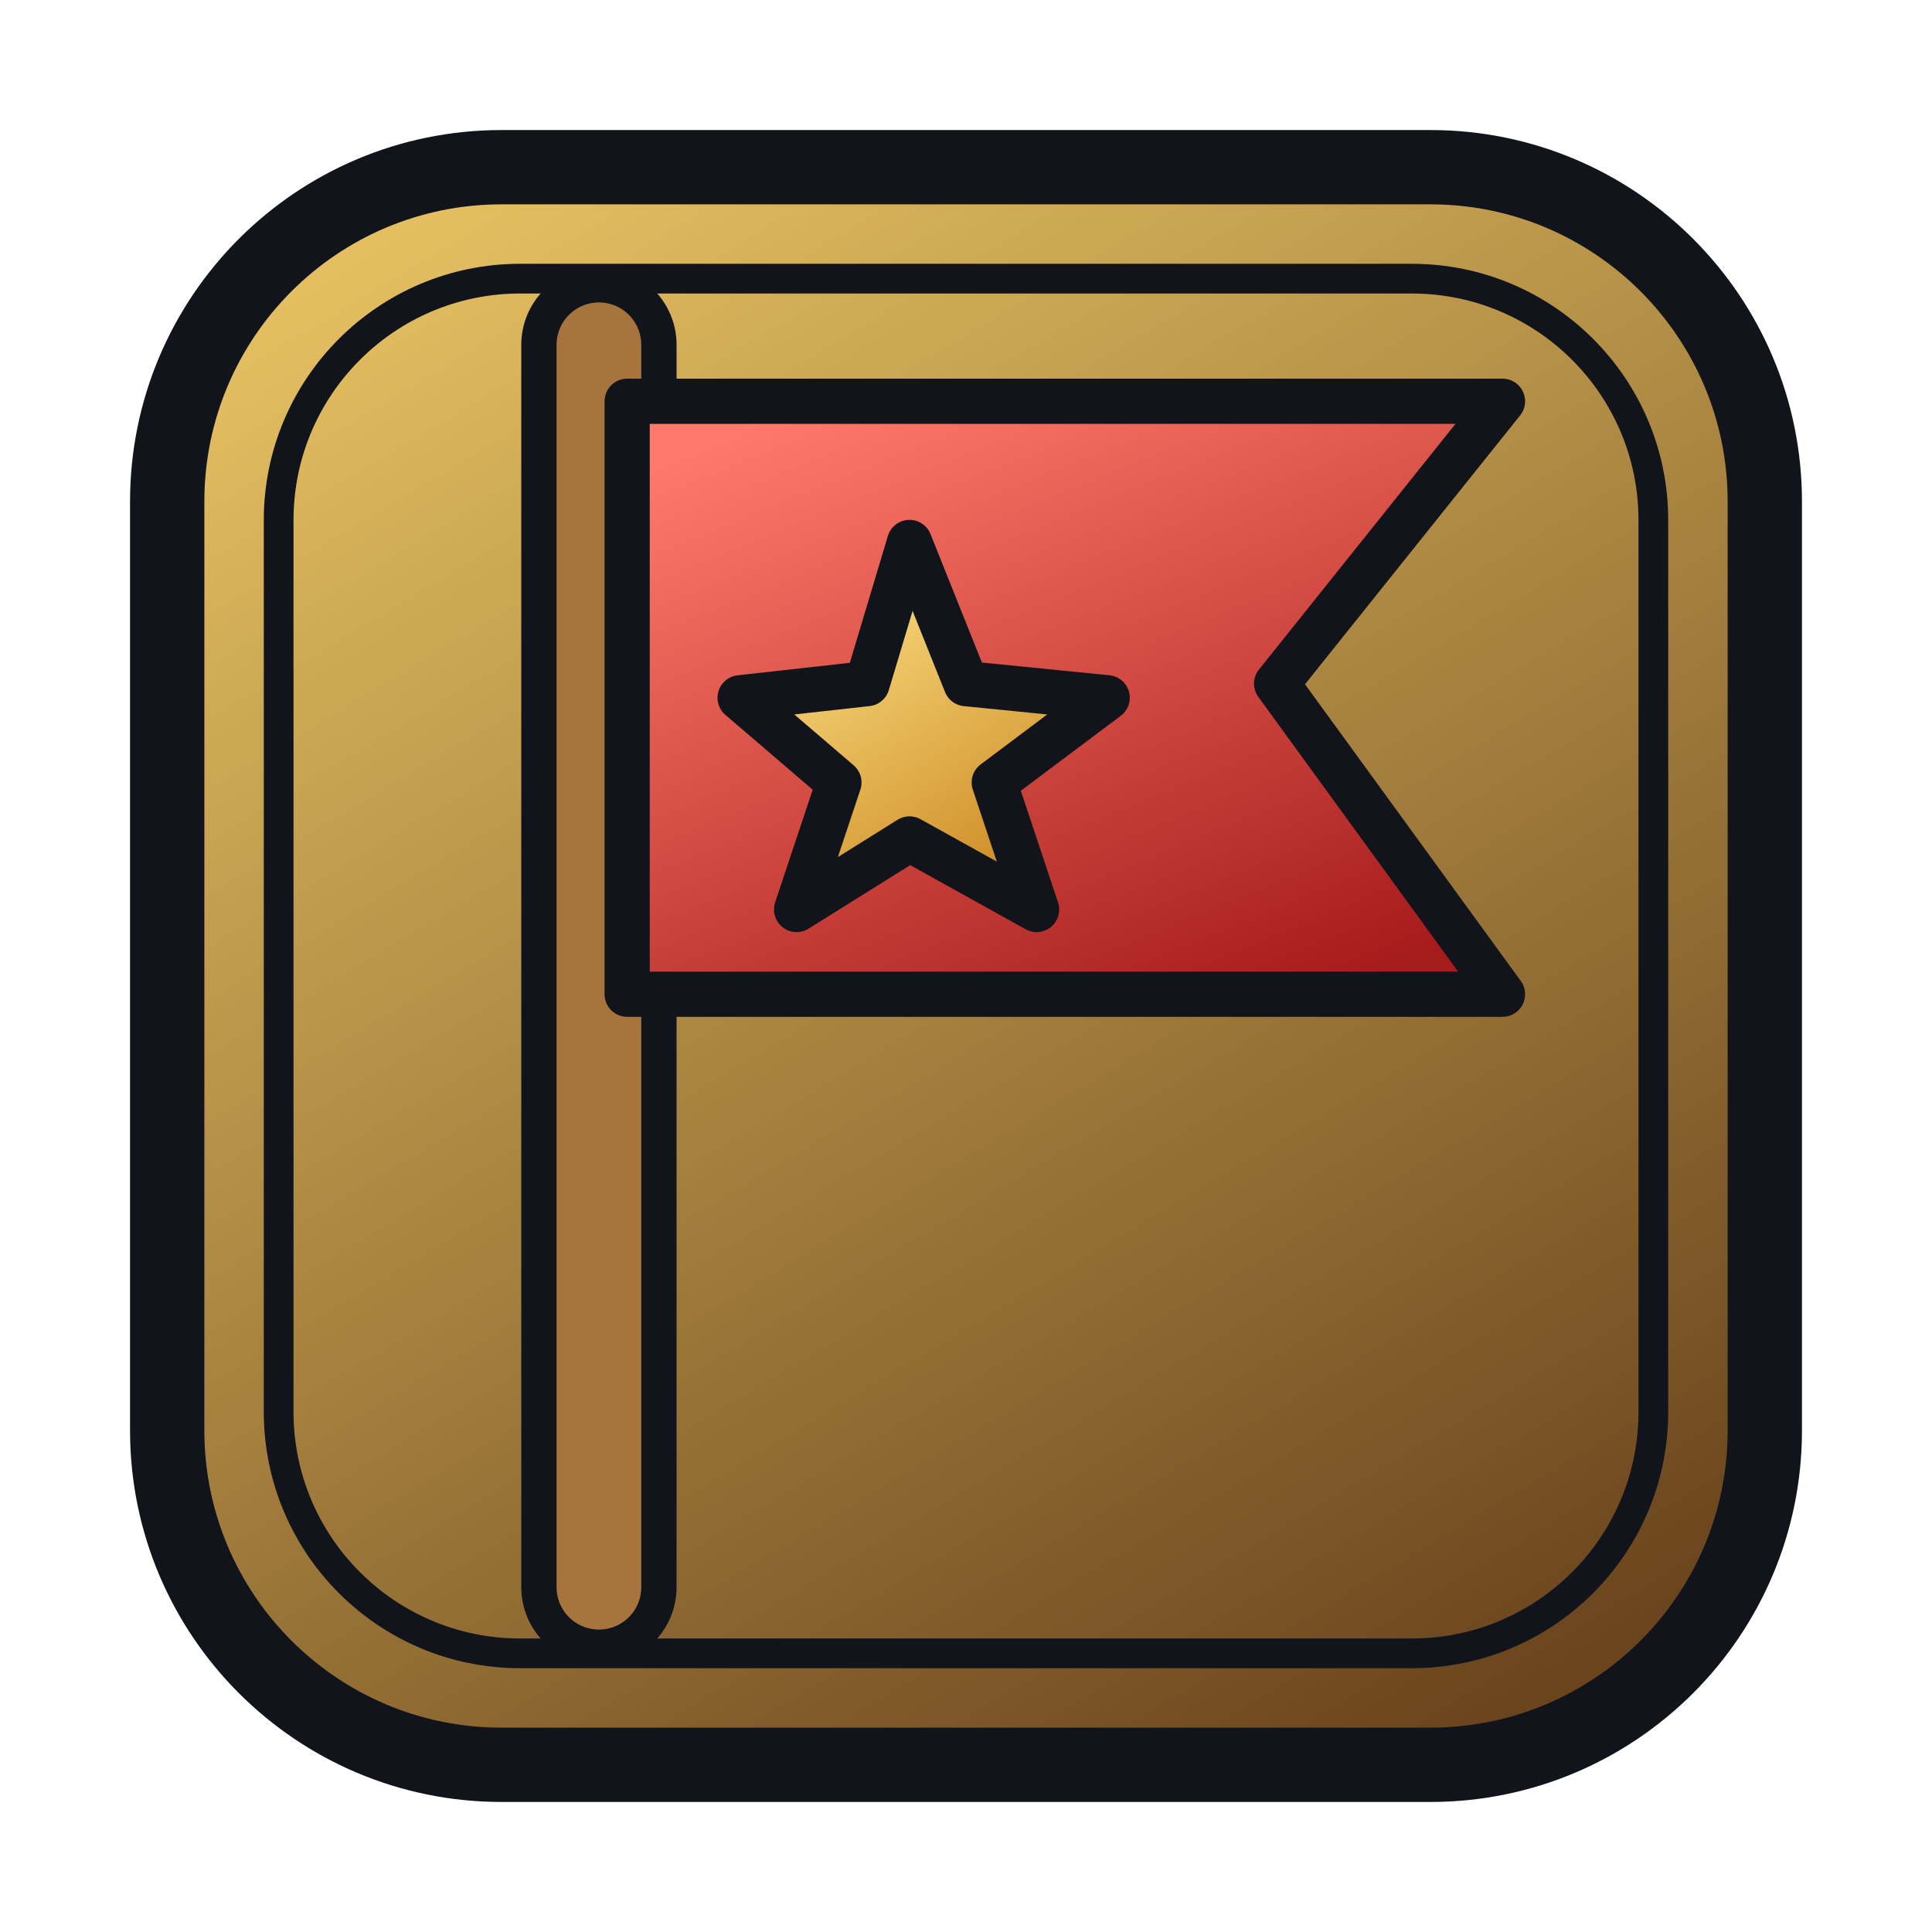
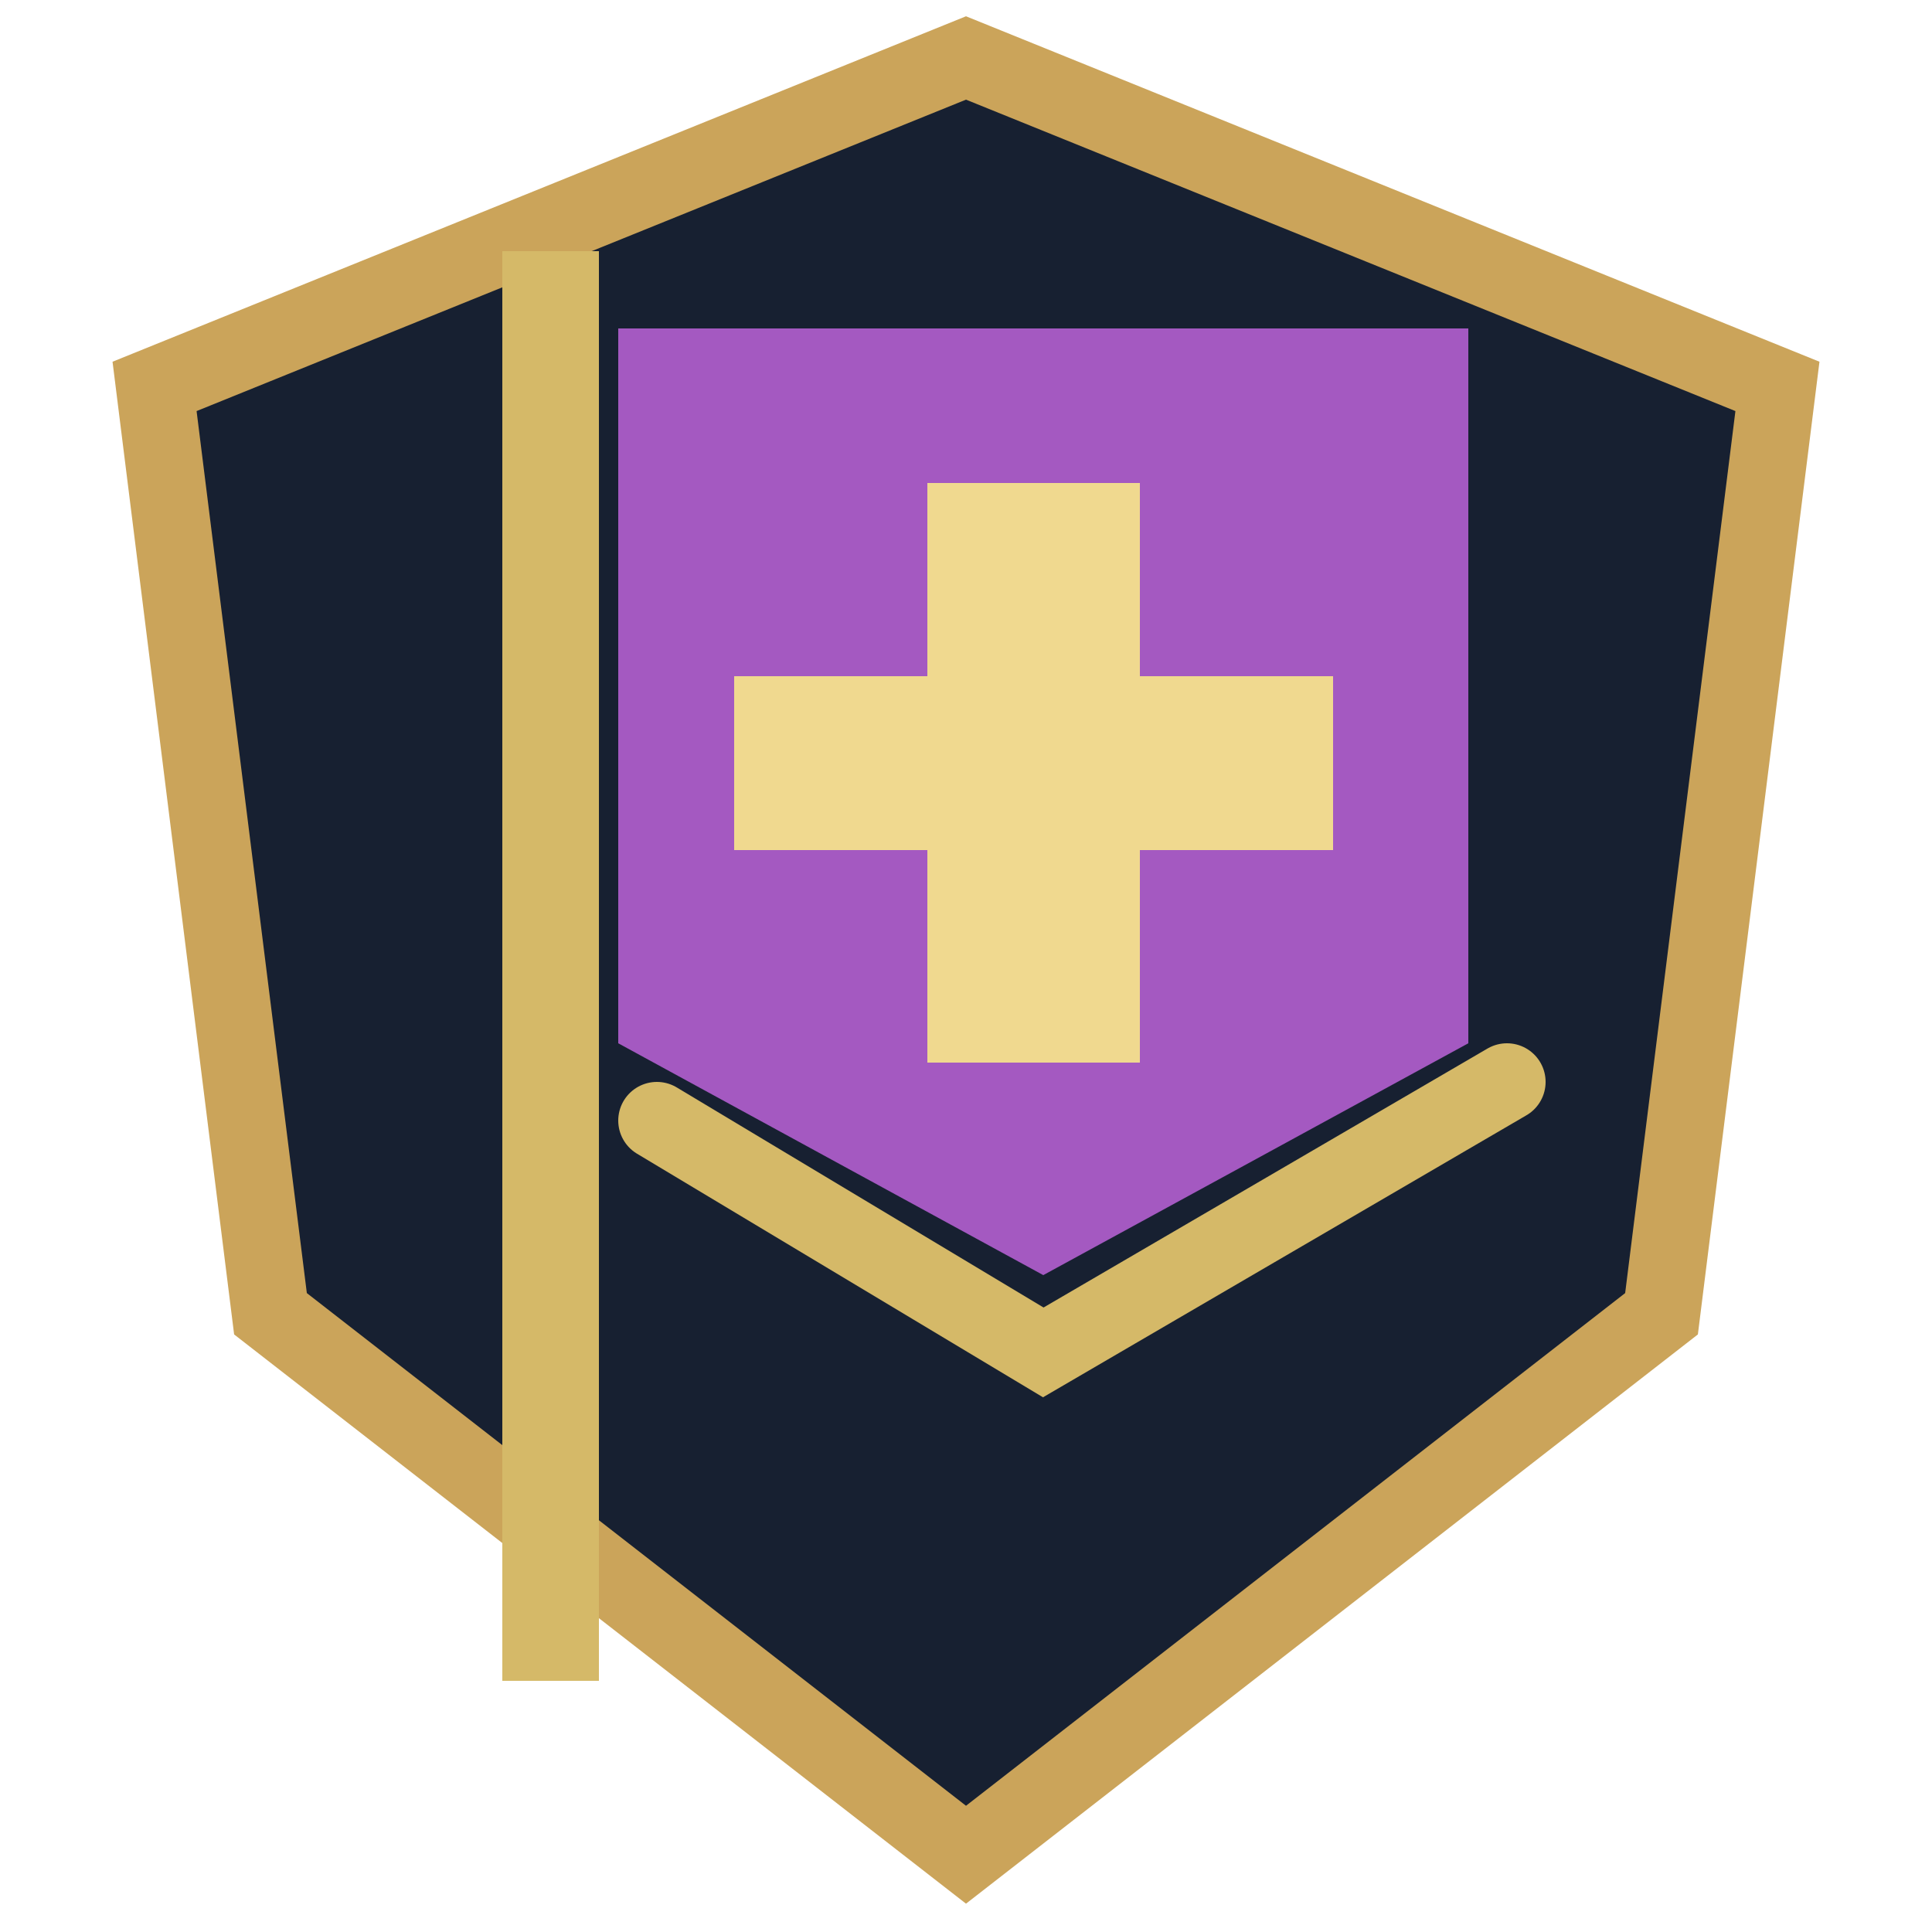
- <svg xmlns="http://www.w3.org/2000/svg" viewBox="-2 -2 104 104">
-   <defs>
-     <linearGradient id="gff7a6ba61b1b" x1="0.2" y1="0" x2="0.8" y2="1">
-       <stop offset="0" stop-color="#ff7a6b" />
-       <stop offset="1" stop-color="#a61b1b" />
-     </linearGradient>
-     <linearGradient id="gffe68ac9831c" x1="0.2" y1="0" x2="0.8" y2="1">
-       <stop offset="0" stop-color="#ffe68a" />
-       <stop offset="1" stop-color="#c9831c" />
-     </linearGradient>
-     <linearGradient id="ge4bf6169441d" x1="0.2" y1="0" x2="0.8" y2="1">
-       <stop offset="0" stop-color="#e4bf61" />
-       <stop offset="1" stop-color="#69441d" />
-     </linearGradient>
-     <linearGradient id="gdcf8ff55aeea" x1="0.2" y1="0" x2="0.8" y2="1">
-       <stop offset="0" stop-color="#dcf8ff" />
-       <stop offset="1" stop-color="#55aeea" />
-     </linearGradient>
-     <linearGradient id="gfff8a0f0a31c" x1="0.2" y1="0" x2="0.8" y2="1">
-       <stop offset="0" stop-color="#fff8a0" />
-       <stop offset="1" stop-color="#f0a31c" />
-     </linearGradient>
-     <linearGradient id="gf0f4fa8c98af" x1="0.2" y1="0" x2="0.8" y2="1">
-       <stop offset="0" stop-color="#f0f4fa" />
-       <stop offset="1" stop-color="#8c98af" />
-     </linearGradient>
-   </defs>
-   <rect x="7" y="7" width="86" height="86" rx="18" fill="url(#ge4bf6169441d)" stroke="#12141c" stroke-width="4" />
-   <rect x="13" y="13" width="74" height="74" rx="13" fill="none" stroke="#12141c" stroke-width="1.6" />
-   <g transform="translate(50 50) rotate(0) scale(0.76) translate(-50 -50)">
-     <polyline points="24,94 24,6" fill="none" stroke="#12141c" stroke-width="11" stroke-linecap="round" stroke-linejoin="round" />
-     <polyline points="24,94 24,6" fill="none" stroke="#a8743e" stroke-width="6" stroke-linecap="round" stroke-linejoin="round" />
-     <path d="M26 10 L88 10 L72 30 L88 52 L26 52Z" fill="url(#gff7a6ba61b1b)" stroke="#12141c" stroke-width="3.2" stroke-linejoin="round" stroke-linecap="round" />
-     <polygon points="46,20 50,30 60,31 52,37 55,46 46,41 38,46 41,37 34,31 43,30" fill="url(#gffe68ac9831c)" stroke="#12141c" stroke-width="3.2" stroke-linejoin="round" />
+ <svg xmlns="http://www.w3.org/2000/svg" viewBox="0 0 100 100">
+   <path fill="#172031" stroke="#cba45a" stroke-width="4" d="M50 3 92 20 86 68 50 96 14 68 8 20z" />
+   <g stroke-width="4" stroke-linecap="round" fill="none">
+     <path fill="#d5b968" d="M26 13h5v74h-5z" />
+     <path fill="#a459c1" d="M32 17h44v37L54 66 32 54z" />
+     <path fill="#f0d98f" d="M48 25h11v10h10v9H59v11H48V44H38v-9h10z" />
+     <path stroke="#d5b968" d="M34 58 54 70 78 56" />
  </g>
</svg>
